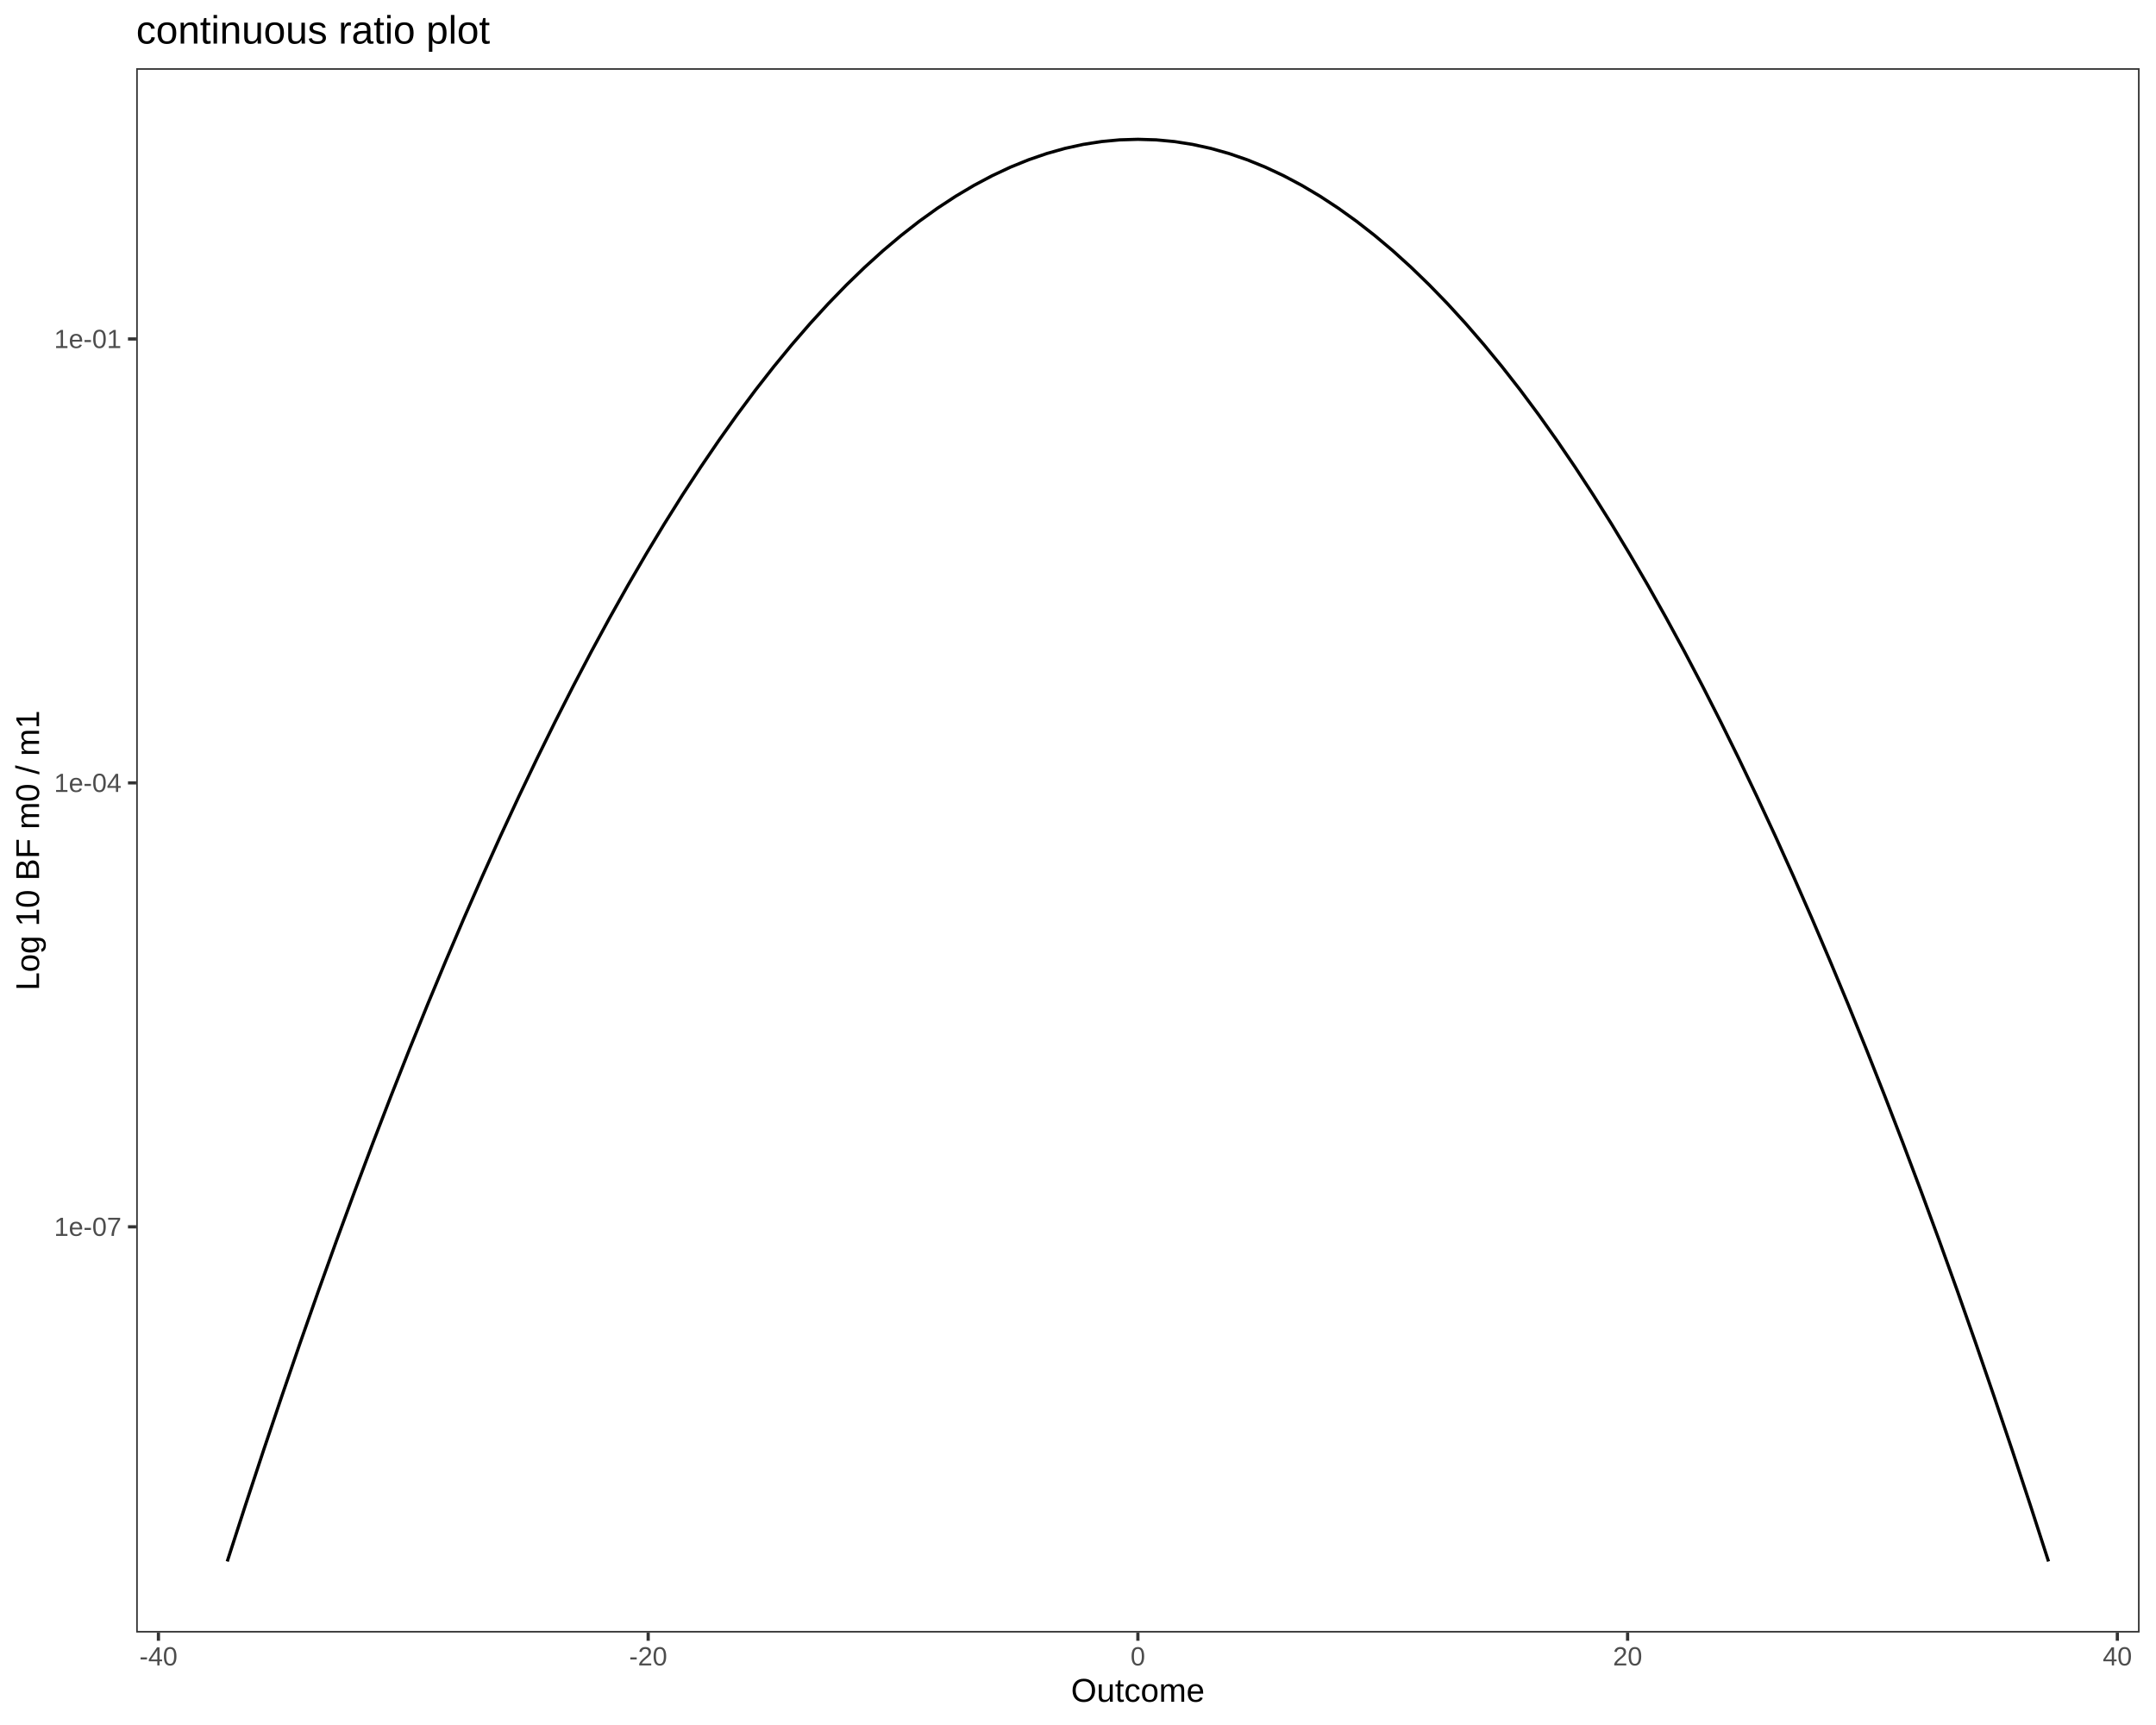
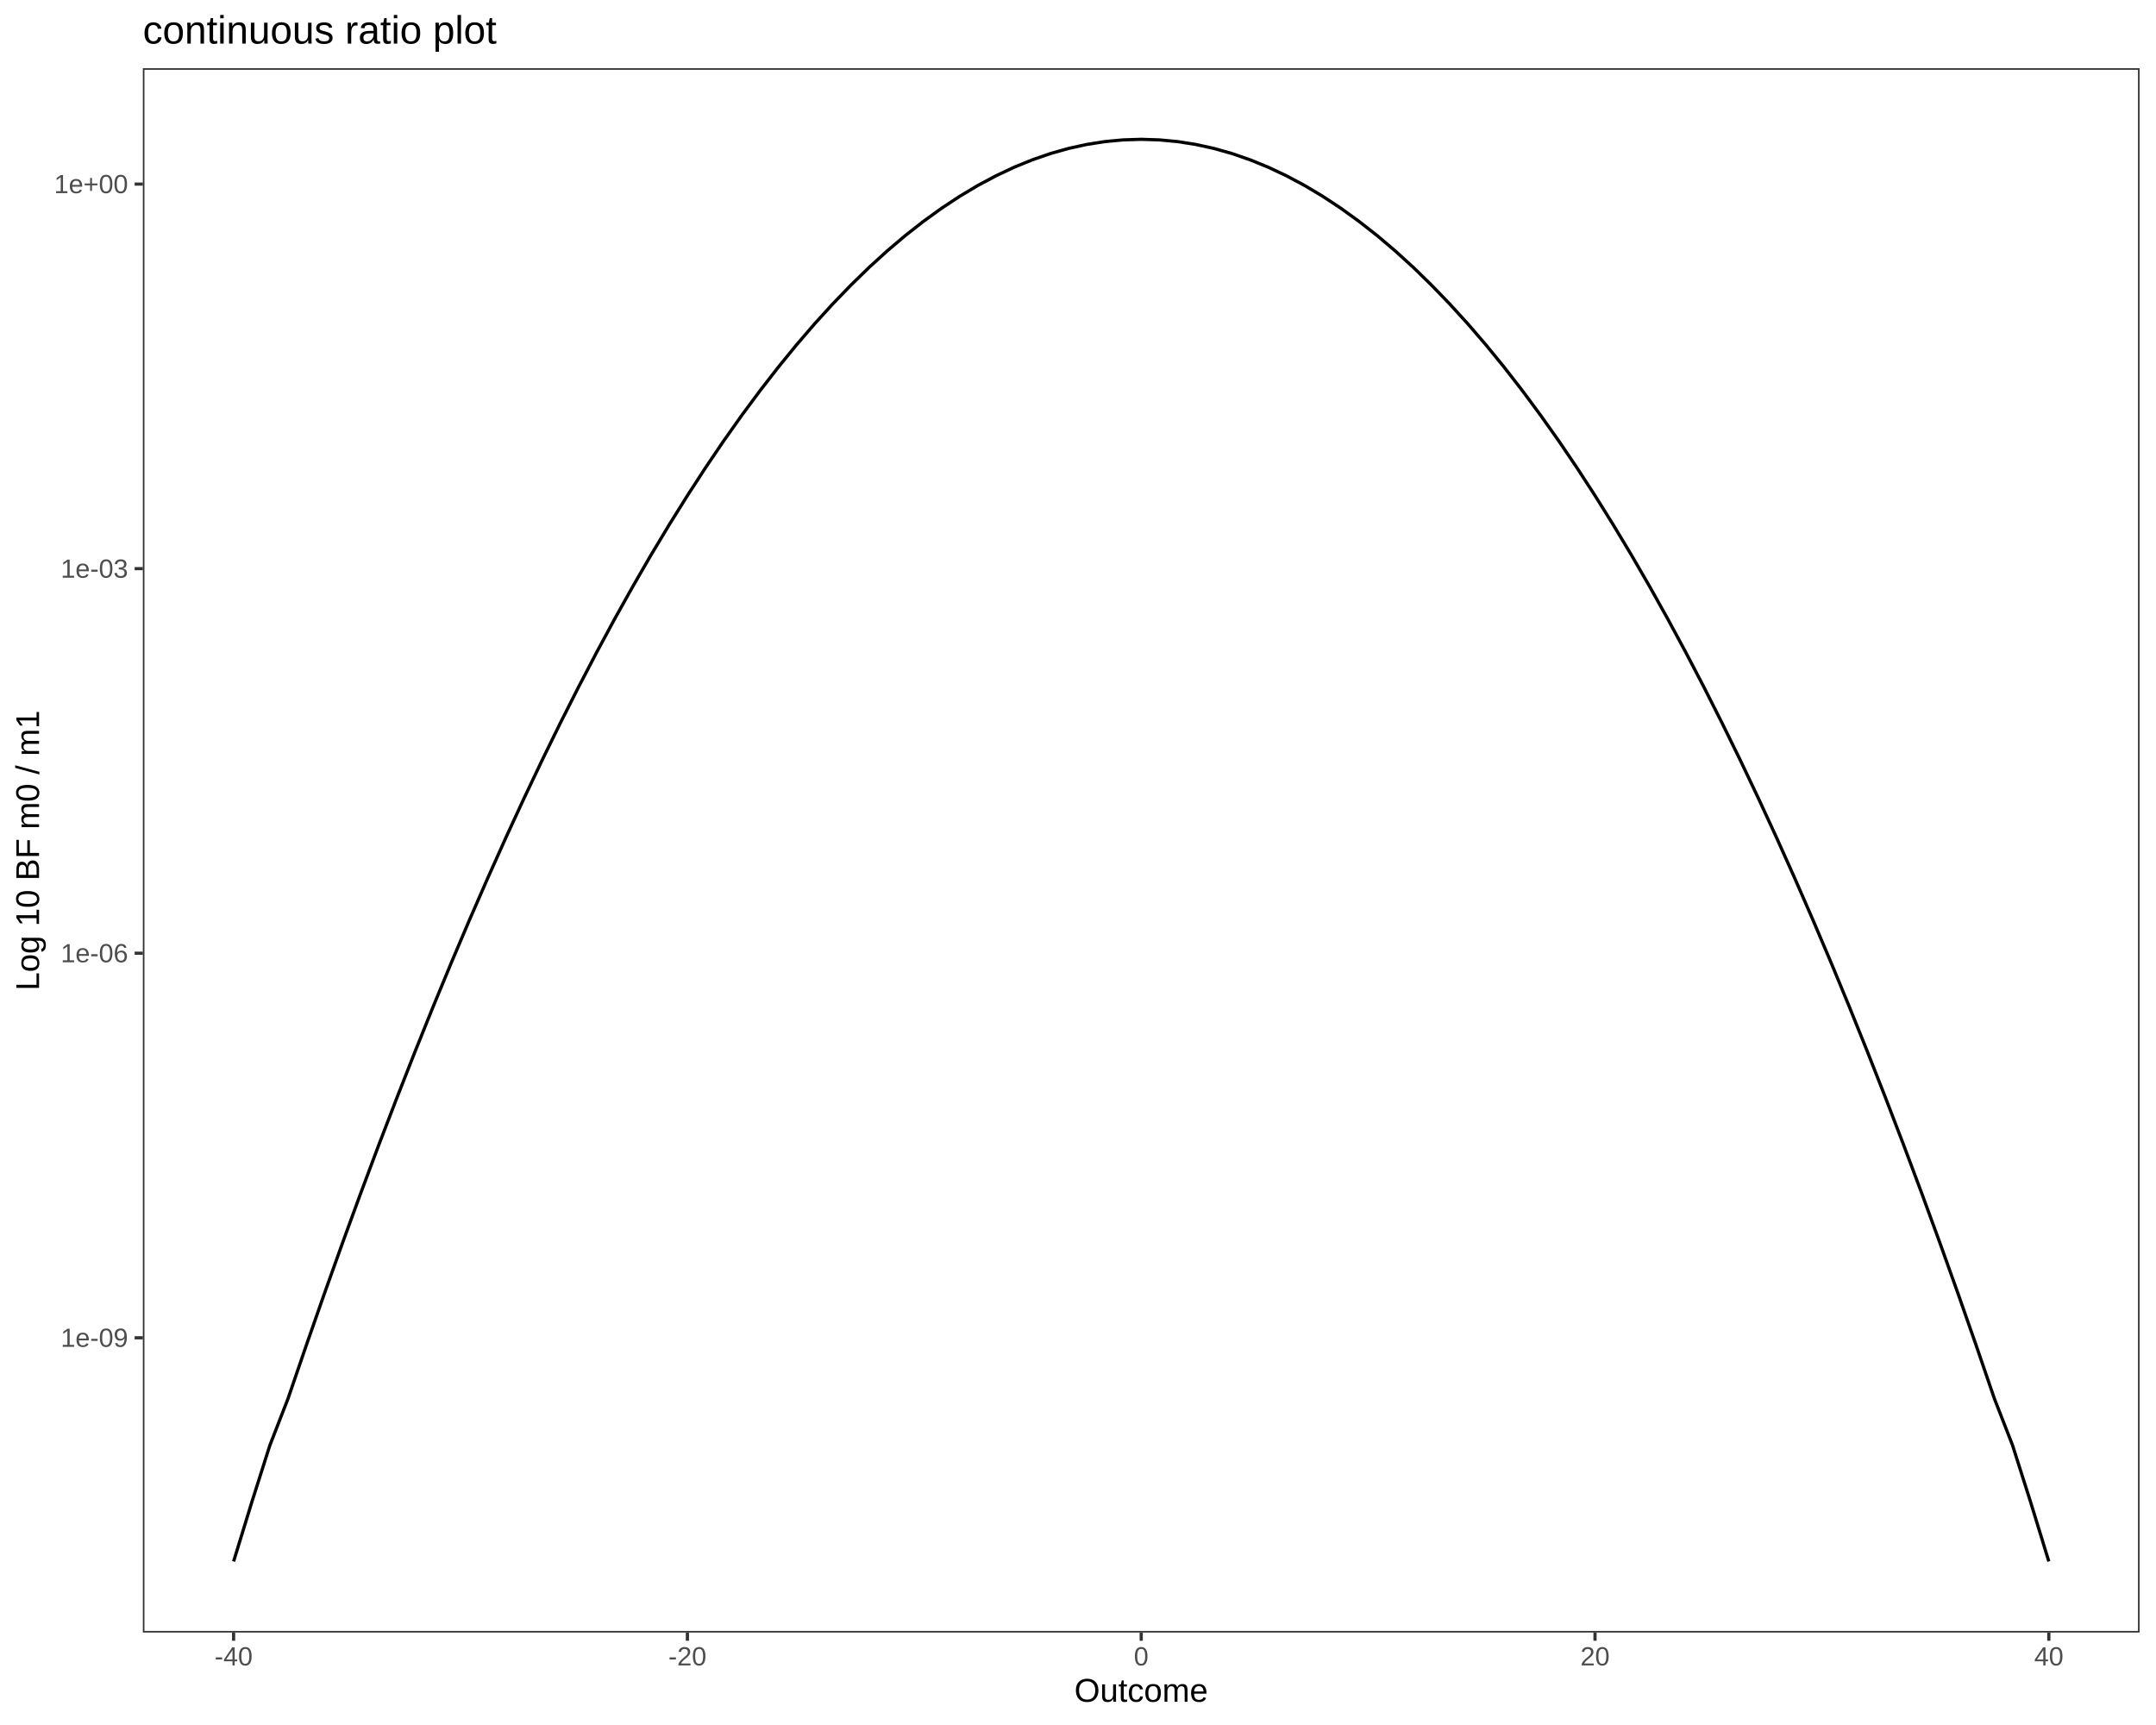
<svg xmlns="http://www.w3.org/2000/svg" viewBox="0 0 720.00 576.00">
  <defs>
    <style type="text/css">
    line, polyline, polygon, path, rect, circle {
      fill: none;
      stroke: #000000;
      stroke-linecap: round;
      stroke-linejoin: round;
      stroke-miterlimit: 10.00;
    }
  </style>
  </defs>
  <rect width="100%" height="100%" style="stroke: none; fill: #FFFFFF;" />
  <rect x="0.00" y="0.00" width="720.00" height="576.00" style="stroke-width: 1.07; stroke: #FFFFFF; fill: #FFFFFF;" />
  <defs>
-     <clipPath id="cpNDUuNDh8NzE0LjUyfDU0NS4xM3wyMi43Nw==">
-       <rect x="45.48" y="22.77" width="669.04" height="522.36" />
+     <clipPath id="cpNDcuNzB8NzE0LjUyfDU0NS4xM3wyMi43Nw==">
+       <rect x="47.70" y="22.77" width="666.82" height="522.36" />
    </clipPath>
  </defs>
-   <rect x="45.48" y="22.77" width="669.04" height="522.36" style="stroke-width: 1.07; stroke: none; fill: #FFFFFF;" clip-path="url(#cpNDUuNDh8NzE0LjUyfDU0NS4xM3wyMi43Nw==)" />
-   <polyline points="75.89,521.39 81.97,502.58 88.05,484.16 94.14,466.11 100.22,448.45 106.30,431.16 112.38,414.26 118.47,397.73 124.55,381.58 130.63,365.82 136.71,350.43 142.79,335.43 148.88,320.80 154.96,306.55 161.04,292.69 167.12,279.20 173.20,266.10 179.29,253.37 185.37,241.02 191.45,229.06 197.53,217.47 203.62,206.26 209.70,195.43 215.78,184.99 221.86,174.92 227.94,165.23 234.03,155.93 240.11,147.00 246.19,138.45 252.27,130.28 258.36,122.49 264.44,115.09 270.52,108.06 276.60,101.41 282.68,95.14 288.77,89.25 294.85,83.74 300.93,78.62 307.01,73.87 313.10,69.50 319.18,65.51 325.26,61.90 331.34,58.67 337.42,55.82 343.51,53.35 349.59,51.26 355.67,49.55 361.75,48.22 367.84,47.27 373.92,46.70 380.00,46.52 386.08,46.70 392.16,47.27 398.25,48.22 404.33,49.55 410.41,51.26 416.49,53.35 422.58,55.82 428.66,58.67 434.74,61.90 440.82,65.51 446.90,69.50 452.99,73.87 459.07,78.62 465.15,83.74 471.23,89.25 477.31,95.14 483.40,101.41 489.48,108.06 495.56,115.09 501.64,122.49 507.73,130.28 513.81,138.45 519.89,147.00 525.97,155.93 532.05,165.23 538.14,174.92 544.22,184.99 550.30,195.43 556.38,206.26 562.47,217.47 568.55,229.06 574.63,241.02 580.71,253.37 586.79,266.10 592.88,279.20 598.96,292.69 605.04,306.55 611.12,320.80 617.21,335.43 623.29,350.43 629.37,365.82 635.45,381.58 641.53,397.73 647.62,414.26 653.70,431.16 659.78,448.45 665.86,466.11 671.95,484.16 678.03,502.58 684.11,521.39 " style="stroke-width: 1.07; stroke-linecap: butt;" clip-path="url(#cpNDUuNDh8NzE0LjUyfDU0NS4xM3wyMi43Nw==)" />
-   <rect x="45.48" y="22.77" width="669.04" height="522.36" style="stroke-width: 1.07; stroke: #333333;" clip-path="url(#cpNDUuNDh8NzE0LjUyfDU0NS4xM3wyMi43Nw==)" />
+   <rect x="47.70" y="22.77" width="666.82" height="522.36" style="stroke-width: 1.07; stroke: none; fill: #FFFFFF;" clip-path="url(#cpNDcuNzB8NzE0LjUyfDU0NS4xM3wyMi43Nw==)" />
+   <polyline points="78.01,521.39 84.07,501.65 90.13,482.59 96.19,467.00 102.26,449.30 108.32,431.98 114.38,415.04 120.44,398.48 126.50,382.30 132.57,366.50 138.63,351.08 144.69,336.04 150.75,321.38 156.81,307.11 162.88,293.21 168.94,279.70 175.00,266.56 181.06,253.81 187.12,241.44 193.19,229.44 199.25,217.83 205.31,206.60 211.37,195.75 217.43,185.28 223.50,175.19 229.56,165.49 235.62,156.16 241.68,147.21 247.74,138.65 253.81,130.46 259.87,122.66 265.93,115.23 271.99,108.19 278.05,101.53 284.12,95.25 290.18,89.34 296.24,83.82 302.30,78.68 308.36,73.93 314.43,69.55 320.49,65.55 326.55,61.93 332.61,58.70 338.67,55.84 344.74,53.37 350.80,51.27 356.86,49.56 362.92,48.23 368.98,47.28 375.05,46.71 381.11,46.52 387.17,46.71 393.23,47.28 399.30,48.23 405.36,49.56 411.42,51.27 417.48,53.37 423.54,55.84 429.61,58.70 435.67,61.93 441.73,65.55 447.79,69.55 453.85,73.93 459.92,78.68 465.98,83.82 472.04,89.34 478.10,95.25 484.16,101.53 490.23,108.19 496.29,115.23 502.35,122.66 508.41,130.46 514.47,138.65 520.54,147.21 526.60,156.16 532.66,165.49 538.72,175.19 544.78,185.28 550.85,195.75 556.91,206.60 562.97,217.83 569.03,229.44 575.09,241.44 581.16,253.81 587.22,266.56 593.28,279.70 599.34,293.21 605.40,307.11 611.47,321.38 617.53,336.04 623.59,351.08 629.65,366.50 635.71,382.30 641.78,398.48 647.84,415.04 653.90,431.98 659.96,449.30 666.02,467.00 672.09,482.59 678.15,501.65 684.21,521.39 " style="stroke-width: 1.07; stroke-linecap: butt;" clip-path="url(#cpNDcuNzB8NzE0LjUyfDU0NS4xM3wyMi43Nw==)" />
+   <rect x="47.70" y="22.77" width="666.82" height="522.36" style="stroke-width: 1.07; stroke: #333333;" clip-path="url(#cpNDcuNzB8NzE0LjUyfDU0NS4xM3wyMi43Nw==)" />
  <defs>
    <clipPath id="cpMC4wMHw3MjAuMDB8NTc2LjAwfDAuMDA=">
      <rect x="0.00" y="0.00" width="720.00" height="576.00" />
    </clipPath>
  </defs>
  <g clip-path="url(#cpMC4wMHw3MjAuMDB8NTc2LjAwfDAuMDA=)">
-     <text x="18.06" y="412.68" style="font-size: 8.80px; fill: #4D4D4D; font-family: Liberation Sans;" textLength="22.48px" lengthAdjust="spacingAndGlyphs">1e-07</text>
+     <text x="20.28" y="449.73" style="font-size: 8.80px; fill: #4D4D4D; font-family: Liberation Sans;" textLength="22.48px" lengthAdjust="spacingAndGlyphs">1e-09</text>
  </g>
  <g clip-path="url(#cpMC4wMHw3MjAuMDB8NTc2LjAwfDAuMDA=)">
-     <text x="18.06" y="264.45" style="font-size: 8.80px; fill: #4D4D4D; font-family: Liberation Sans;" textLength="22.48px" lengthAdjust="spacingAndGlyphs">1e-04</text>
+     <text x="20.28" y="321.32" style="font-size: 8.80px; fill: #4D4D4D; font-family: Liberation Sans;" textLength="22.48px" lengthAdjust="spacingAndGlyphs">1e-06</text>
  </g>
  <g clip-path="url(#cpMC4wMHw3MjAuMDB8NTc2LjAwfDAuMDA=)">
-     <text x="18.06" y="116.22" style="font-size: 8.80px; fill: #4D4D4D; font-family: Liberation Sans;" textLength="22.48px" lengthAdjust="spacingAndGlyphs">1e-01</text>
-   </g>
-   <polyline points="42.74,409.65 45.48,409.65 " style="stroke-width: 1.07; stroke: #333333; stroke-linecap: butt;" clip-path="url(#cpMC4wMHw3MjAuMDB8NTc2LjAwfDAuMDA=)" />
-   <polyline points="42.74,261.42 45.48,261.42 " style="stroke-width: 1.07; stroke: #333333; stroke-linecap: butt;" clip-path="url(#cpMC4wMHw3MjAuMDB8NTc2LjAwfDAuMDA=)" />
-   <polyline points="42.74,113.19 45.48,113.19 " style="stroke-width: 1.07; stroke: #333333; stroke-linecap: butt;" clip-path="url(#cpMC4wMHw3MjAuMDB8NTc2LjAwfDAuMDA=)" />
-   <polyline points="52.91,547.87 52.91,545.13 " style="stroke-width: 1.07; stroke: #333333; stroke-linecap: butt;" clip-path="url(#cpMC4wMHw3MjAuMDB8NTc2LjAwfDAuMDA=)" />
-   <polyline points="216.46,547.87 216.46,545.13 " style="stroke-width: 1.07; stroke: #333333; stroke-linecap: butt;" clip-path="url(#cpMC4wMHw3MjAuMDB8NTc2LjAwfDAuMDA=)" />
-   <polyline points="380.00,547.87 380.00,545.13 " style="stroke-width: 1.07; stroke: #333333; stroke-linecap: butt;" clip-path="url(#cpMC4wMHw3MjAuMDB8NTc2LjAwfDAuMDA=)" />
-   <polyline points="543.54,547.87 543.54,545.13 " style="stroke-width: 1.07; stroke: #333333; stroke-linecap: butt;" clip-path="url(#cpMC4wMHw3MjAuMDB8NTc2LjAwfDAuMDA=)" />
-   <polyline points="707.09,547.87 707.09,545.13 " style="stroke-width: 1.07; stroke: #333333; stroke-linecap: butt;" clip-path="url(#cpMC4wMHw3MjAuMDB8NTc2LjAwfDAuMDA=)" />
-   <g clip-path="url(#cpMC4wMHw3MjAuMDB8NTc2LjAwfDAuMDA=)">
-     <text x="46.56" y="556.11" style="font-size: 8.80px; fill: #4D4D4D; font-family: Liberation Sans;" textLength="12.70px" lengthAdjust="spacingAndGlyphs">-40</text>
+     <text x="20.28" y="192.91" style="font-size: 8.80px; fill: #4D4D4D; font-family: Liberation Sans;" textLength="22.48px" lengthAdjust="spacingAndGlyphs">1e-03</text>
  </g>
  <g clip-path="url(#cpMC4wMHw3MjAuMDB8NTc2LjAwfDAuMDA=)">
-     <text x="210.10" y="556.11" style="font-size: 8.80px; fill: #4D4D4D; font-family: Liberation Sans;" textLength="12.70px" lengthAdjust="spacingAndGlyphs">-20</text>
+     <text x="18.06" y="64.50" style="font-size: 8.80px; fill: #4D4D4D; font-family: Liberation Sans;" textLength="24.70px" lengthAdjust="spacingAndGlyphs">1e+00</text>
+   </g>
+   <polyline points="44.96,446.70 47.70,446.70 " style="stroke-width: 1.07; stroke: #333333; stroke-linecap: butt;" clip-path="url(#cpMC4wMHw3MjAuMDB8NTc2LjAwfDAuMDA=)" />
+   <polyline points="44.96,318.29 47.70,318.29 " style="stroke-width: 1.07; stroke: #333333; stroke-linecap: butt;" clip-path="url(#cpMC4wMHw3MjAuMDB8NTc2LjAwfDAuMDA=)" />
+   <polyline points="44.96,189.88 47.70,189.88 " style="stroke-width: 1.07; stroke: #333333; stroke-linecap: butt;" clip-path="url(#cpMC4wMHw3MjAuMDB8NTc2LjAwfDAuMDA=)" />
+   <polyline points="44.96,61.47 47.70,61.47 " style="stroke-width: 1.07; stroke: #333333; stroke-linecap: butt;" clip-path="url(#cpMC4wMHw3MjAuMDB8NTc2LjAwfDAuMDA=)" />
+   <polyline points="78.01,547.87 78.01,545.13 " style="stroke-width: 1.07; stroke: #333333; stroke-linecap: butt;" clip-path="url(#cpMC4wMHw3MjAuMDB8NTc2LjAwfDAuMDA=)" />
+   <polyline points="229.56,547.87 229.56,545.13 " style="stroke-width: 1.07; stroke: #333333; stroke-linecap: butt;" clip-path="url(#cpMC4wMHw3MjAuMDB8NTc2LjAwfDAuMDA=)" />
+   <polyline points="381.11,547.87 381.11,545.13 " style="stroke-width: 1.07; stroke: #333333; stroke-linecap: butt;" clip-path="url(#cpMC4wMHw3MjAuMDB8NTc2LjAwfDAuMDA=)" />
+   <polyline points="532.66,547.87 532.66,545.13 " style="stroke-width: 1.07; stroke: #333333; stroke-linecap: butt;" clip-path="url(#cpMC4wMHw3MjAuMDB8NTc2LjAwfDAuMDA=)" />
+   <polyline points="684.21,547.87 684.21,545.13 " style="stroke-width: 1.07; stroke: #333333; stroke-linecap: butt;" clip-path="url(#cpMC4wMHw3MjAuMDB8NTc2LjAwfDAuMDA=)" />
+   <g clip-path="url(#cpMC4wMHw3MjAuMDB8NTc2LjAwfDAuMDA=)">
+     <text x="71.66" y="556.11" style="font-size: 8.80px; fill: #4D4D4D; font-family: Liberation Sans;" textLength="12.70px" lengthAdjust="spacingAndGlyphs">-40</text>
  </g>
  <g clip-path="url(#cpMC4wMHw3MjAuMDB8NTc2LjAwfDAuMDA=)">
-     <text x="377.55" y="556.11" style="font-size: 8.80px; fill: #4D4D4D; font-family: Liberation Sans;" textLength="4.89px" lengthAdjust="spacingAndGlyphs">0</text>
+     <text x="223.21" y="556.11" style="font-size: 8.80px; fill: #4D4D4D; font-family: Liberation Sans;" textLength="12.70px" lengthAdjust="spacingAndGlyphs">-20</text>
  </g>
  <g clip-path="url(#cpMC4wMHw3MjAuMDB8NTc2LjAwfDAuMDA=)">
-     <text x="538.65" y="556.11" style="font-size: 8.80px; fill: #4D4D4D; font-family: Liberation Sans;" textLength="9.78px" lengthAdjust="spacingAndGlyphs">20</text>
+     <text x="378.66" y="556.11" style="font-size: 8.80px; fill: #4D4D4D; font-family: Liberation Sans;" textLength="4.89px" lengthAdjust="spacingAndGlyphs">0</text>
  </g>
  <g clip-path="url(#cpMC4wMHw3MjAuMDB8NTc2LjAwfDAuMDA=)">
-     <text x="702.20" y="556.11" style="font-size: 8.80px; fill: #4D4D4D; font-family: Liberation Sans;" textLength="9.78px" lengthAdjust="spacingAndGlyphs">40</text>
+     <text x="527.77" y="556.11" style="font-size: 8.80px; fill: #4D4D4D; font-family: Liberation Sans;" textLength="9.78px" lengthAdjust="spacingAndGlyphs">20</text>
  </g>
  <g clip-path="url(#cpMC4wMHw3MjAuMDB8NTc2LjAwfDAuMDA=)">
-     <text x="357.67" y="568.24" style="font-size: 11.00px; font-family: Liberation Sans;" textLength="44.66px" lengthAdjust="spacingAndGlyphs">Outcome</text>
+     <text x="679.32" y="556.11" style="font-size: 8.80px; fill: #4D4D4D; font-family: Liberation Sans;" textLength="9.78px" lengthAdjust="spacingAndGlyphs">40</text>
+   </g>
+   <g clip-path="url(#cpMC4wMHw3MjAuMDB8NTc2LjAwfDAuMDA=)">
+     <text x="358.78" y="568.24" style="font-size: 11.00px; font-family: Liberation Sans;" textLength="44.66px" lengthAdjust="spacingAndGlyphs">Outcome</text>
  </g>
  <g clip-path="url(#cpMC4wMHw3MjAuMDB8NTc2LjAwfDAuMDA=)">
    <text transform="translate(13.04,330.76) rotate(-90)" style="font-size: 11.00px; font-family: Liberation Sans;" textLength="93.62px" lengthAdjust="spacingAndGlyphs">Log 10 BF m0 / m1</text>
  </g>
  <g clip-path="url(#cpMC4wMHw3MjAuMDB8NTc2LjAwfDAuMDA=)">
-     <text x="45.48" y="14.56" style="font-size: 13.20px; font-family: Liberation Sans;" textLength="117.95px" lengthAdjust="spacingAndGlyphs">continuous ratio plot</text>
+     <text x="47.70" y="14.56" style="font-size: 13.20px; font-family: Liberation Sans;" textLength="117.95px" lengthAdjust="spacingAndGlyphs">continuous ratio plot</text>
  </g>
</svg>
